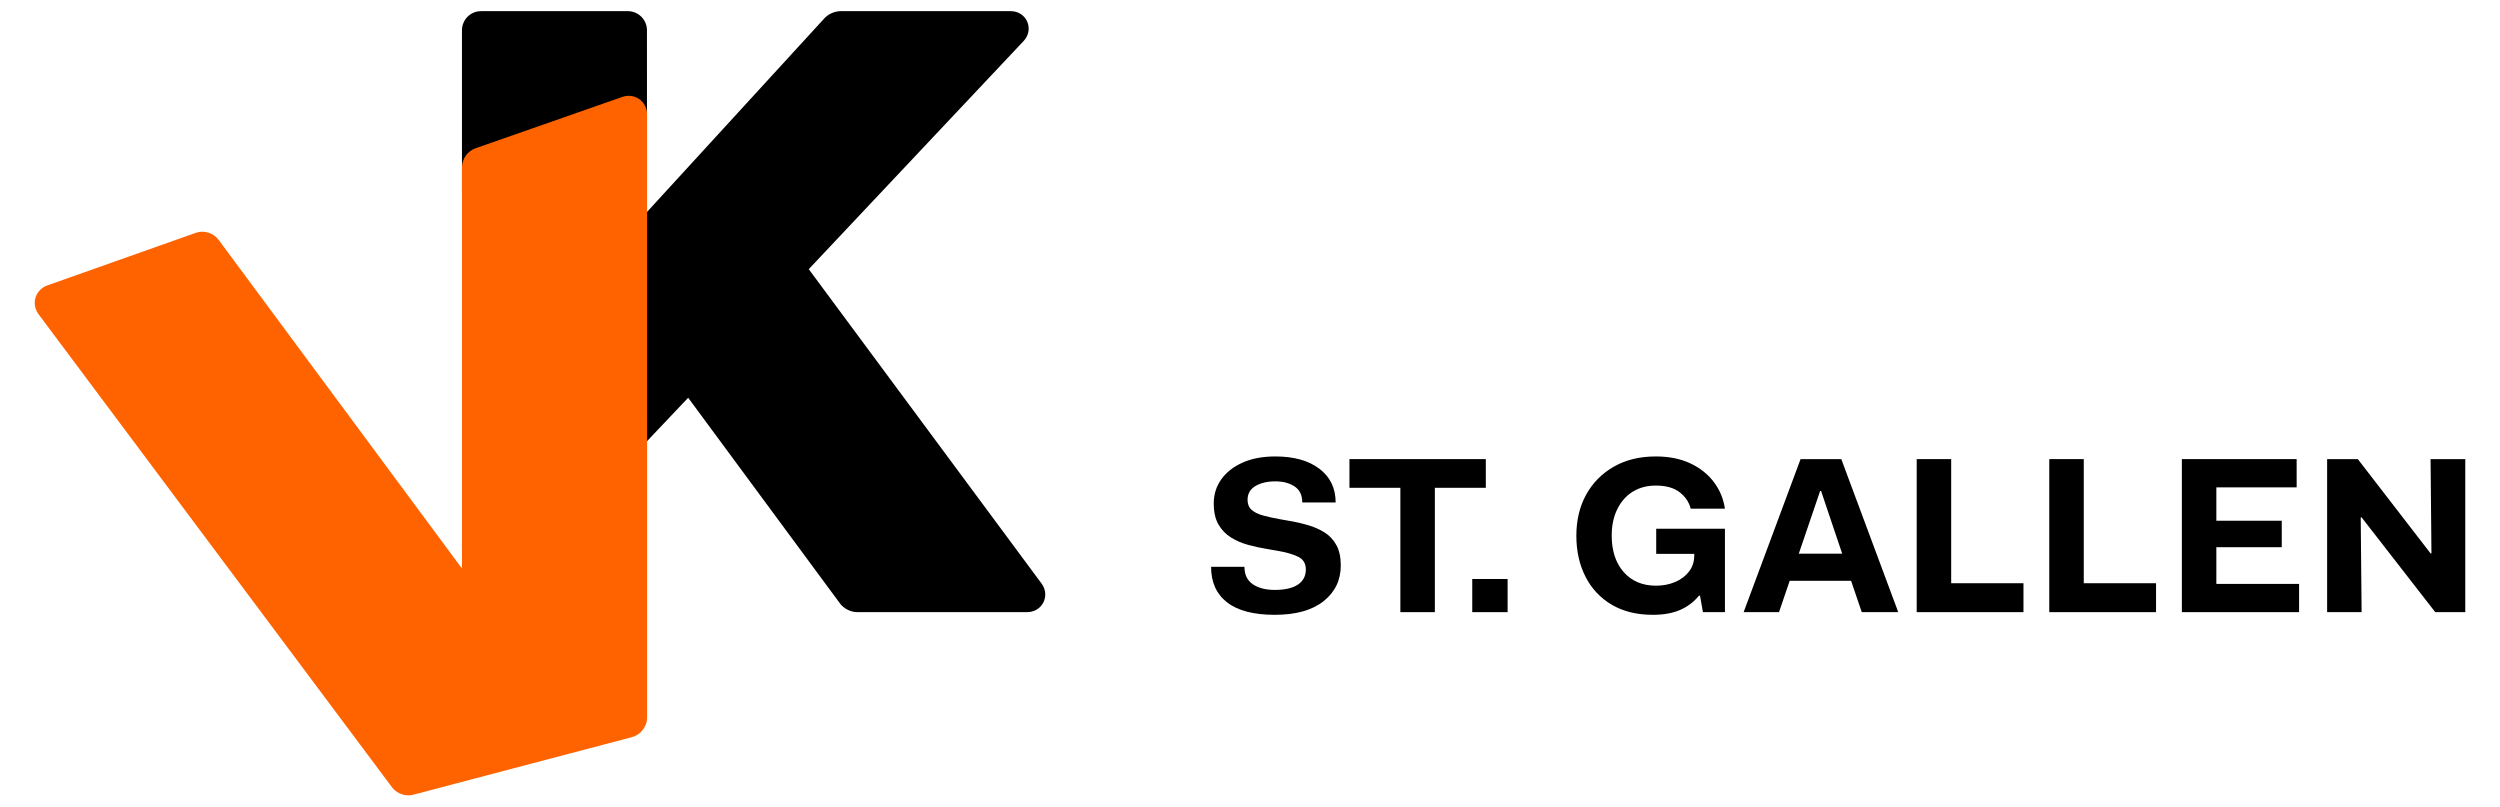
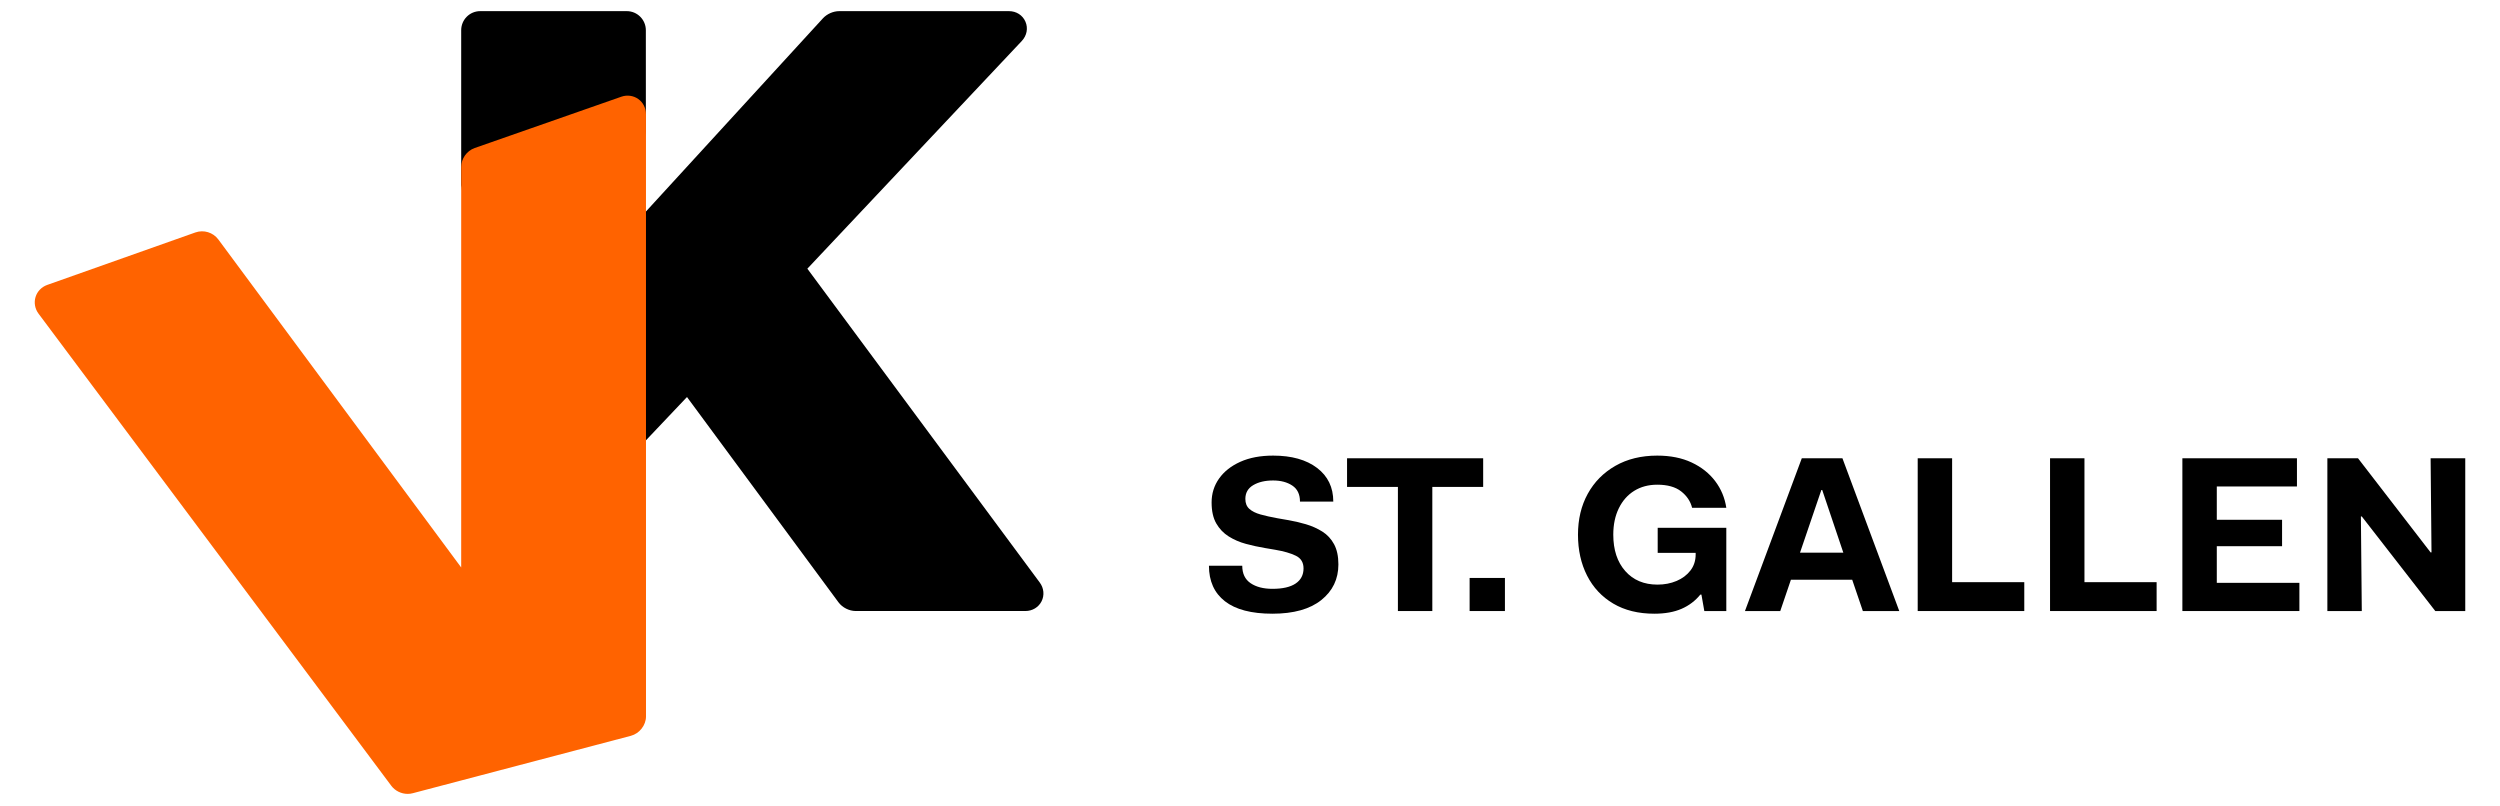
- <svg xmlns="http://www.w3.org/2000/svg" width="434.75pt" height="140.26pt" viewBox="-2.00 -2.00 438.75 144.27">
+ <svg xmlns="http://www.w3.org/2000/svg" width="435.54pt" height="140.26pt" viewBox="-2.00 -2.00 439.54 144.27">
  <defs>
    <clipPath id="clip-0">
-       <path clip-rule="nonzero" d="M 410 80 L 434.75 80 L 434.75 108 L 410 108 Z M 410 80 " />
-     </clipPath>
-     <clipPath id="clip-1">
      <path clip-rule="nonzero" d="M 0 15 L 110 15 L 110 140.262 L 0 140.262 Z M 0 15 " />
    </clipPath>
  </defs>
  <path fill-rule="nonzero" fill="#000000" fill-opacity="1" d="M 180.098 102.391 L 138.449 46.148 L 176.883 5.336 C 177.785 4.371 178.035 3.051 177.531 1.887 C 177.027 0.719 175.895 -0.004 174.574 -0.004 L 144.176 -0.004 C 143.094 -0.004 141.969 0.492 141.234 1.289 L 109.531 35.898 L 105.281 40.145 L 105.281 81.367 L 109.535 76.895 L 116.879 69.145 L 144.02 105.922 C 144.723 106.875 145.941 107.492 147.125 107.492 L 177.527 107.492 C 178.77 107.492 179.879 106.824 180.418 105.754 C 180.961 104.68 180.84 103.391 180.098 102.391 " />
  <path fill-rule="nonzero" fill="#000000" fill-opacity="1" d="M 76.418 32.141 C 76.418 30.625 77.406 29.215 78.84 28.715 L 105.121 19.52 C 106.148 19.16 107.281 19.316 108.148 19.934 C 108.977 20.52 109.465 21.469 109.512 22.492 L 109.508 3.418 C 109.508 1.531 107.977 -0.004 106.09 -0.004 L 79.824 -0.004 C 77.938 -0.004 76.418 1.531 76.418 3.418 L 76.418 32.141 " />
-   <path fill-rule="nonzero" fill="#000000" fill-opacity="1" d="M 210.414 99.379 L 216.383 99.379 C 216.383 100.785 216.879 101.824 217.875 102.504 C 218.867 103.18 220.176 103.52 221.793 103.52 C 223.625 103.52 225.012 103.199 225.953 102.562 C 226.895 101.926 227.363 101.023 227.363 99.855 C 227.363 98.797 226.906 98.039 225.992 97.59 C 225.078 97.137 223.836 96.781 222.27 96.516 L 220.402 96.195 C 219.285 96.012 218.164 95.766 217.039 95.461 C 215.91 95.156 214.883 94.711 213.953 94.129 C 213.027 93.543 212.285 92.77 211.727 91.801 C 211.168 90.832 210.891 89.578 210.891 88.039 C 210.891 86.449 211.336 85.023 212.223 83.762 C 213.113 82.504 214.379 81.5 216.023 80.758 C 217.668 80.016 219.633 79.645 221.914 79.645 C 225.23 79.645 227.855 80.379 229.793 81.852 C 231.727 83.324 232.695 85.332 232.695 87.879 L 226.727 87.879 C 226.727 86.582 226.27 85.625 225.355 85.016 C 224.441 84.406 223.293 84.102 221.914 84.102 C 220.48 84.102 219.293 84.379 218.352 84.934 C 217.41 85.492 216.938 86.316 216.938 87.402 C 216.938 88.172 217.18 88.77 217.656 89.191 C 218.133 89.617 218.797 89.949 219.645 90.188 C 220.492 90.426 221.5 90.652 222.668 90.863 L 224.5 91.184 C 225.613 91.367 226.707 91.621 227.781 91.938 C 228.855 92.258 229.836 92.695 230.727 93.25 C 231.613 93.809 232.316 94.566 232.836 95.52 C 233.352 96.477 233.613 97.684 233.613 99.141 C 233.613 101.766 232.59 103.895 230.547 105.527 C 228.504 107.156 225.586 107.973 221.793 107.973 C 218.027 107.973 215.188 107.23 213.277 105.746 C 211.367 104.262 210.414 102.141 210.414 99.379 " />
-   <path fill-rule="nonzero" fill="#000000" fill-opacity="1" d="M 235.164 85.254 L 235.164 80.121 L 259.555 80.121 L 259.555 85.254 L 250.441 85.254 L 250.441 107.496 L 244.273 107.496 L 244.273 85.254 L 235.164 85.254 " />
-   <path fill-rule="nonzero" fill="#000000" fill-opacity="1" d="M 257.129 107.496 L 257.129 101.566 L 263.453 101.566 L 263.453 107.496 L 257.129 107.496 " />
-   <path fill-rule="nonzero" fill="#000000" fill-opacity="1" d="M 298.391 107.496 L 297.871 104.551 L 297.676 104.551 C 296.773 105.664 295.652 106.516 294.312 107.098 C 292.973 107.684 291.348 107.973 289.438 107.973 C 286.574 107.973 284.117 107.371 282.074 106.164 C 280.031 104.957 278.469 103.285 277.383 101.148 C 276.293 99.016 275.75 96.566 275.75 93.809 C 275.75 91.051 276.332 88.609 277.5 86.488 C 278.668 84.367 280.32 82.695 282.453 81.473 C 284.59 80.254 287.09 79.645 289.953 79.645 C 292.316 79.645 294.371 80.055 296.121 80.875 C 297.871 81.699 299.277 82.812 300.34 84.219 C 301.402 85.625 302.062 87.219 302.328 88.992 L 296.203 88.992 C 295.91 87.828 295.254 86.844 294.23 86.051 C 293.211 85.254 291.785 84.855 289.953 84.855 C 288.391 84.855 287.016 85.223 285.836 85.949 C 284.656 86.68 283.734 87.723 283.07 89.074 C 282.406 90.426 282.074 92.004 282.074 93.809 C 282.074 96.543 282.793 98.715 284.227 100.336 C 285.656 101.953 287.582 102.762 289.996 102.762 C 291.242 102.762 292.383 102.543 293.418 102.105 C 294.449 101.668 295.281 101.047 295.902 100.234 C 296.527 99.426 296.84 98.465 296.84 97.352 L 296.84 97.07 L 290.035 97.07 L 290.035 92.574 L 302.328 92.574 L 302.328 107.496 L 298.391 107.496 " />
-   <path fill-rule="nonzero" fill="#000000" fill-opacity="1" d="M 315.539 97.031 L 323.301 97.031 L 319.52 85.812 L 319.359 85.812 Z M 305.672 107.496 L 315.859 80.121 L 323.141 80.121 L 333.328 107.496 L 326.801 107.496 L 324.891 101.887 L 313.91 101.887 L 312 107.496 L 305.672 107.496 " />
-   <path fill-rule="nonzero" fill="#000000" fill-opacity="1" d="M 336.629 107.496 L 336.629 80.121 L 342.797 80.121 L 342.797 102.324 L 355.727 102.324 L 355.727 107.496 L 336.629 107.496 " />
-   <path fill-rule="nonzero" fill="#000000" fill-opacity="1" d="M 360.344 107.496 L 360.344 80.121 L 366.512 80.121 L 366.512 102.324 L 379.441 102.324 L 379.441 107.496 L 360.344 107.496 " />
-   <path fill-rule="nonzero" fill="#000000" fill-opacity="1" d="M 384.059 107.496 L 384.059 80.121 L 404.59 80.121 L 404.59 85.176 L 390.227 85.176 L 390.227 91.145 L 401.926 91.145 L 401.926 95.879 L 390.227 95.879 L 390.227 102.445 L 405.027 102.445 L 405.027 107.496 L 384.059 107.496 " />
  <g clip-path="url(#clip-0)">
-     <path fill-rule="nonzero" fill="#000000" fill-opacity="1" d="M 410.043 107.496 L 410.043 80.121 L 415.531 80.121 L 428.547 96.992 L 428.703 96.992 L 428.547 80.121 L 434.754 80.121 L 434.754 107.496 L 429.383 107.496 L 416.211 90.547 L 416.051 90.547 L 416.211 107.496 L 410.043 107.496 " />
-   </g>
-   <g clip-path="url(#clip-1)">
    <path fill-rule="nonzero" fill="#ff6300" fill-opacity="1" d="M 108.148 15.742 C 107.281 15.125 106.148 14.969 105.121 15.328 L 78.84 24.523 C 77.406 25.023 76.418 26.434 76.418 27.949 L 76.418 99.688 L 32.895 40.906 C 31.961 39.645 30.273 39.129 28.793 39.652 L 2.23 49.059 C 1.227 49.418 0.441 50.227 0.141 51.23 C -0.164 52.234 0.035 53.34 0.672 54.195 L 63.879 138.789 L 63.879 138.793 C 64.578 139.727 65.691 140.262 66.832 140.262 C 67.137 140.262 67.445 140.223 67.746 140.141 L 106.812 129.859 C 108.363 129.453 109.535 127.957 109.535 126.387 L 109.531 18.465 C 109.531 17.375 109.02 16.359 108.148 15.742 " />
  </g>
+   <path fill-rule="nonzero" fill="#000000" fill-opacity="1" d="M210.413 99.379H216.381Q216.381 101.488 217.873 102.503Q219.365 103.517 221.793 103.517Q224.538 103.517 225.951 102.562Q227.363 101.607 227.363 99.857Q227.363 98.265 225.99 97.589Q224.618 96.912 222.27 96.514L220.4 96.196Q218.729 95.917 217.038 95.46Q215.347 95.002 213.954 94.127Q212.562 93.252 211.726 91.799Q210.89 90.347 210.89 88.039Q210.89 85.652 212.223 83.762Q213.556 81.872 216.023 80.758Q218.49 79.644 221.912 79.644Q226.886 79.644 229.79 81.852Q232.695 84.06 232.695 87.88H226.726Q226.726 85.93 225.354 85.015Q223.981 84.1 221.912 84.1Q219.763 84.1 218.351 84.936Q216.938 85.771 216.938 87.403Q216.938 88.556 217.655 89.193Q218.371 89.83 219.644 90.188Q220.917 90.546 222.668 90.864L224.498 91.183Q226.169 91.461 227.781 91.939Q229.392 92.416 230.725 93.252Q232.058 94.087 232.834 95.52Q233.61 96.952 233.61 99.14Q233.61 103.079 230.546 105.527Q227.482 107.974 221.793 107.974Q216.143 107.974 213.278 105.745Q210.413 103.517 210.413 99.379Z" />
+   <path fill-rule="nonzero" fill="#000000" fill-opacity="1" d="M235.162 85.254V80.121H259.553V85.254H250.441V107.496H244.274V85.254Z" />
+   <path fill-rule="nonzero" fill="#000000" fill-opacity="1" d="M257.125 107.496V101.567H263.452V107.496Z" />
+   <path fill-rule="nonzero" fill="#000000" fill-opacity="1" d="M299.183 107.496 298.665 104.552H298.466Q297.114 106.223 295.104 107.098Q293.095 107.974 290.23 107.974Q285.933 107.974 282.869 106.163Q279.805 104.353 278.174 101.15Q276.543 97.947 276.543 93.809Q276.543 89.671 278.293 86.487Q280.044 83.304 283.247 81.474Q286.45 79.644 290.747 79.644Q294.289 79.644 296.915 80.877Q299.541 82.111 301.132 84.219Q302.724 86.328 303.122 88.994H296.994Q296.557 87.243 295.025 86.05Q293.493 84.856 290.747 84.856Q288.4 84.856 286.629 85.95Q284.859 87.044 283.864 89.074Q282.869 91.103 282.869 93.809Q282.869 97.907 285.018 100.334Q287.166 102.761 290.787 102.761Q292.657 102.761 294.209 102.105Q295.761 101.448 296.696 100.235Q297.631 99.021 297.631 97.35V97.071H290.827V92.575H303.122V107.496Z" />
+   <path fill-rule="nonzero" fill="#000000" fill-opacity="1" d="M306.464 107.496 316.65 80.121H323.932L334.118 107.496H327.592L325.682 101.886H314.7L312.791 107.496ZM316.332 97.032H324.091L320.311 85.811H320.152Z" />
+   <path fill-rule="nonzero" fill="#000000" fill-opacity="1" d="M337.42 107.496V80.121H343.587V102.323H356.519V107.496Z" />
+   <path fill-rule="nonzero" fill="#000000" fill-opacity="1" d="M361.135 107.496V80.121H367.302V102.323H380.233V107.496Z" />
+   <path fill-rule="nonzero" fill="#000000" fill-opacity="1" d="M384.849 107.496V80.121H405.38V85.174H391.016V91.143H402.714V95.878H391.016V102.443H405.818V107.496Z" />
+   <path fill-rule="nonzero" fill="#000000" fill-opacity="1" d="M410.831 107.496V80.121H416.322L429.333 96.992H429.492L429.333 80.121H435.54V107.496H430.169L416.999 90.546H416.839L416.999 107.496Z" />
</svg>
